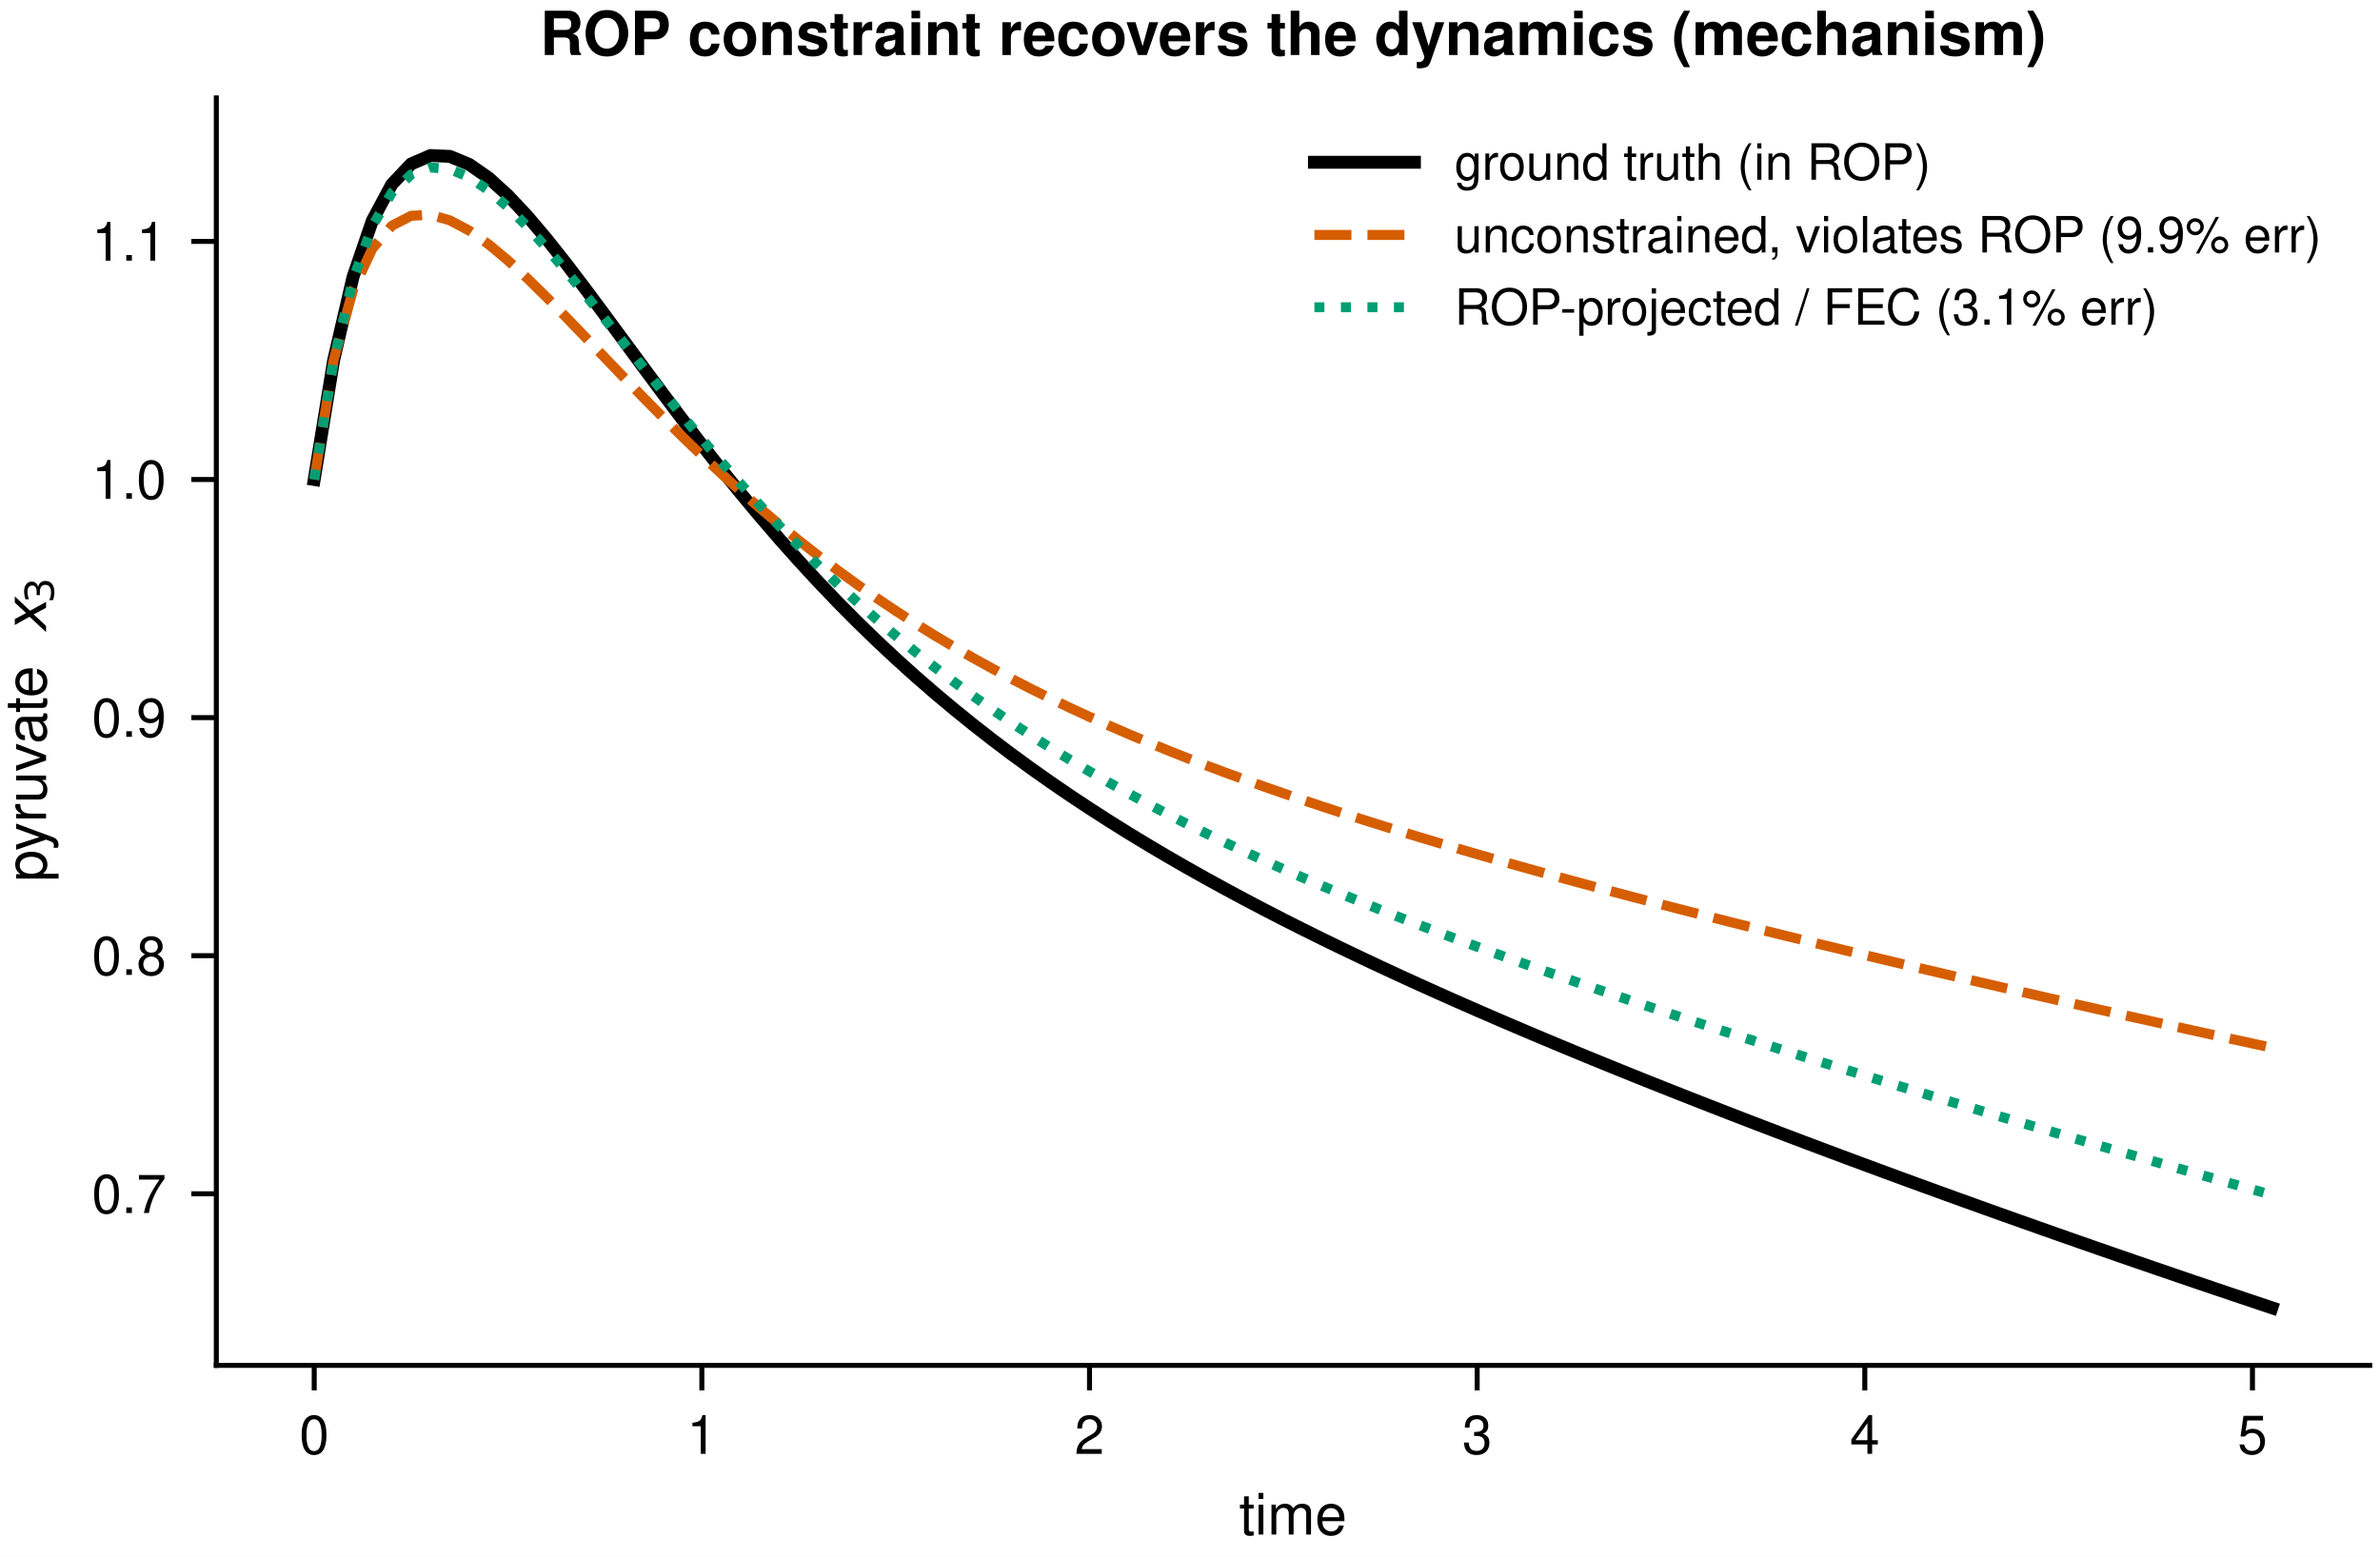
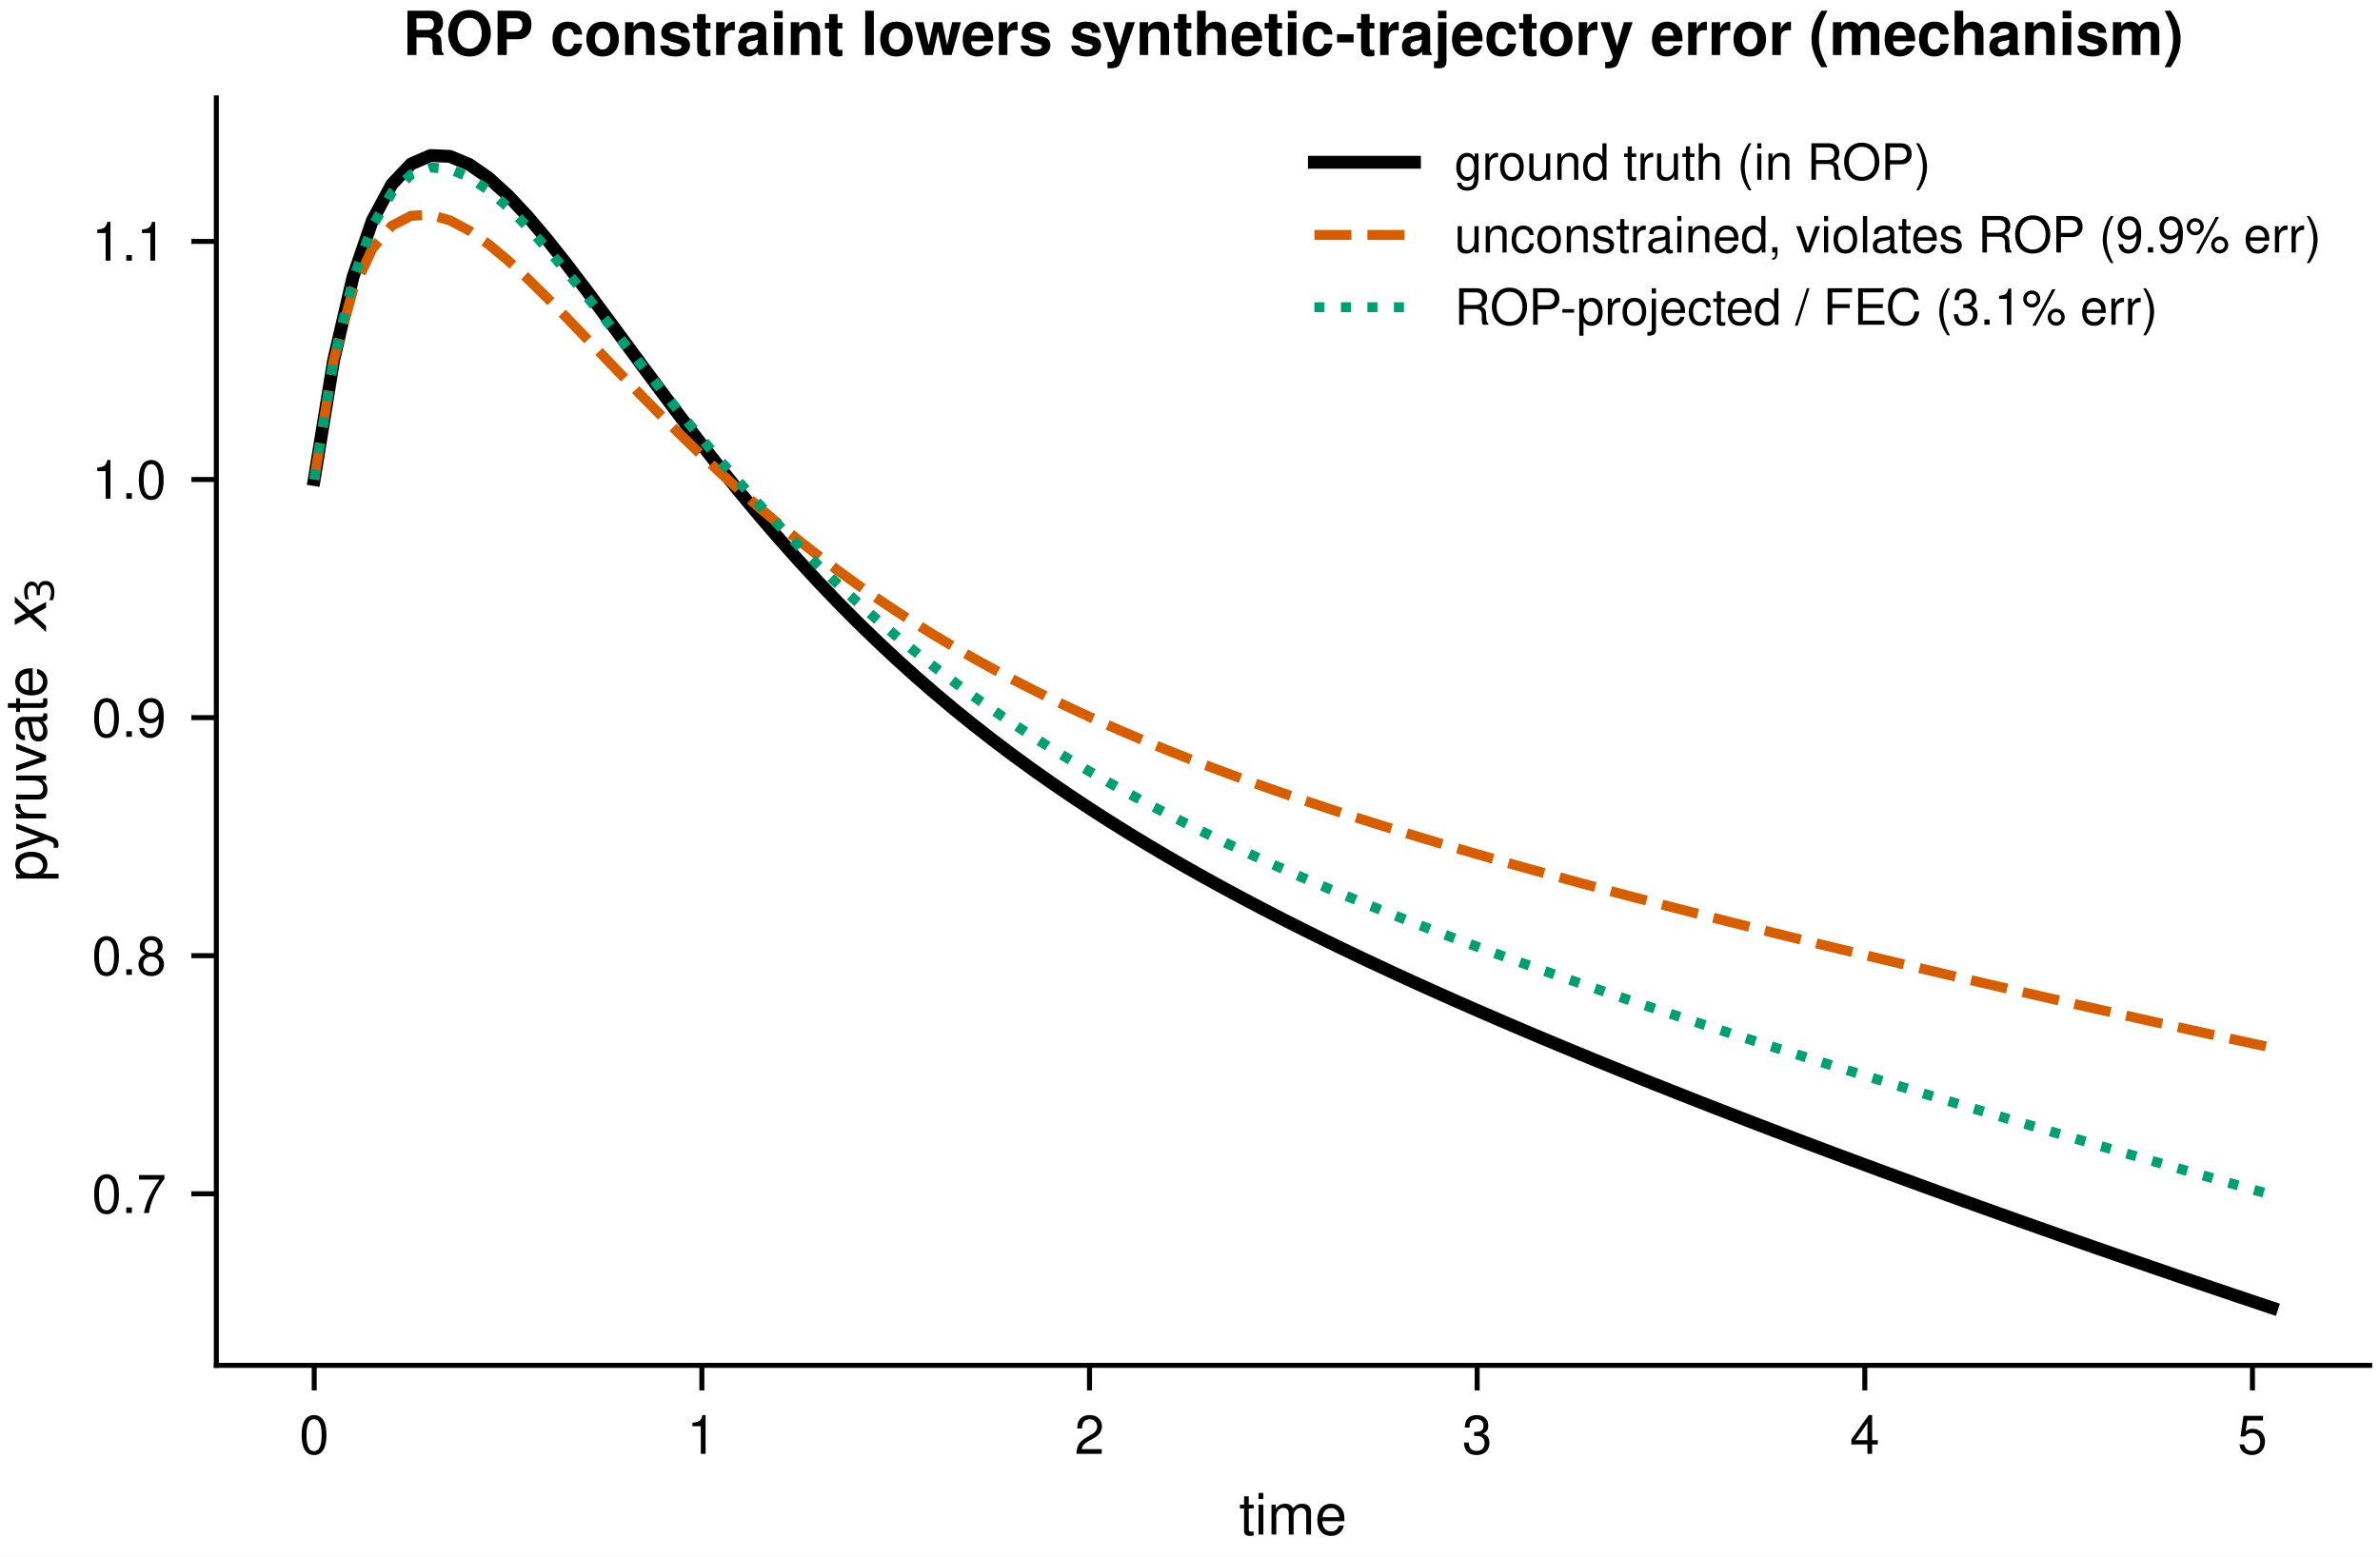
<svg xmlns="http://www.w3.org/2000/svg" xmlns:xlink="http://www.w3.org/1999/xlink" width="333.031pt" height="217.901pt" viewBox="0 0 333.031 217.901" version="1.1">
  <defs>
    <style type="text/css">*{stroke-linejoin: round; stroke-linecap: butt}</style>
  </defs>
  <g id="figure_1">
    <g id="patch_1">
      <path d="M 0 217.901  L 333.031 217.901  L 333.031 0  L 0 0  z " style="fill: #ffffff" />
    </g>
    <g id="axes_1">
      <g id="patch_2">
        <path d="M 30.271 191.111  L 331.591 191.111  L 331.591 13.703  L 30.271 13.703  z " style="fill: #ffffff" />
      </g>
      <g id="matplotlib.axis_1">
        <g id="xtick_1">
          <g id="line2d_1">
            <defs>
-               <path id="m8be0faeab5" d="M 0 0  L 0 3.5  " style="stroke: #000000; stroke-width: 0.7" />
+               <path id="m0bd63ab467" d="M 0 0  L 0 3.5  " style="stroke: #000000; stroke-width: 0.7" />
            </defs>
            <g>
-               <use xlink:href="#m8be0faeab5" x="43.968" y="191.111" style="stroke: #000000; stroke-width: 0.7" />
+               <use xlink:href="#m0bd63ab467" x="43.968" y="191.111" style="stroke: #000000; stroke-width: 0.7" />
            </g>
          </g>
          <g id="text_1">
            <text style="font: 7.5px 'Helvetica', 'Arial', 'DejaVu Sans', sans-serif; text-anchor: middle" x="43.968" y="203.492" transform="rotate(-0 43.96761 203.4915)">0</text>
          </g>
        </g>
        <g id="xtick_2">
          <g id="line2d_2">
            <g>
-               <use xlink:href="#m8be0faeab5" x="98.211" y="191.111" style="stroke: #000000; stroke-width: 0.7" />
+               <use xlink:href="#m0bd63ab467" x="98.211" y="191.111" style="stroke: #000000; stroke-width: 0.7" />
            </g>
          </g>
          <g id="text_2">
            <text style="font: 7.5px 'Helvetica', 'Arial', 'DejaVu Sans', sans-serif; text-anchor: middle" x="98.211" y="203.492" transform="rotate(-0 98.21064 203.4915)">1</text>
          </g>
        </g>
        <g id="xtick_3">
          <g id="line2d_3">
            <g>
-               <use xlink:href="#m8be0faeab5" x="152.454" y="191.111" style="stroke: #000000; stroke-width: 0.7" />
+               <use xlink:href="#m0bd63ab467" x="152.454" y="191.111" style="stroke: #000000; stroke-width: 0.7" />
            </g>
          </g>
          <g id="text_3">
            <text style="font: 7.5px 'Helvetica', 'Arial', 'DejaVu Sans', sans-serif; text-anchor: middle" x="152.454" y="203.492" transform="rotate(-0 152.4537 203.4915)">2</text>
          </g>
        </g>
        <g id="xtick_4">
          <g id="line2d_4">
            <g>
-               <use xlink:href="#m8be0faeab5" x="206.697" y="191.111" style="stroke: #000000; stroke-width: 0.7" />
+               <use xlink:href="#m0bd63ab467" x="206.697" y="191.111" style="stroke: #000000; stroke-width: 0.7" />
            </g>
          </g>
          <g id="text_4">
            <text style="font: 7.5px 'Helvetica', 'Arial', 'DejaVu Sans', sans-serif; text-anchor: middle" x="206.697" y="203.492" transform="rotate(-0 206.6967 203.4915)">3</text>
          </g>
        </g>
        <g id="xtick_5">
          <g id="line2d_5">
            <g>
-               <use xlink:href="#m8be0faeab5" x="260.94" y="191.111" style="stroke: #000000; stroke-width: 0.7" />
+               <use xlink:href="#m0bd63ab467" x="260.94" y="191.111" style="stroke: #000000; stroke-width: 0.7" />
            </g>
          </g>
          <g id="text_5">
            <text style="font: 7.5px 'Helvetica', 'Arial', 'DejaVu Sans', sans-serif; text-anchor: middle" x="260.94" y="203.492" transform="rotate(-0 260.9397 203.4915)">4</text>
          </g>
        </g>
        <g id="xtick_6">
          <g id="line2d_6">
            <g>
-               <use xlink:href="#m8be0faeab5" x="315.183" y="191.111" style="stroke: #000000; stroke-width: 0.7" />
+               <use xlink:href="#m0bd63ab467" x="315.183" y="191.111" style="stroke: #000000; stroke-width: 0.7" />
            </g>
          </g>
          <g id="text_6">
            <text style="font: 7.5px 'Helvetica', 'Arial', 'DejaVu Sans', sans-serif; text-anchor: middle" x="315.183" y="203.492" transform="rotate(-0 315.1827 203.4915)">5</text>
          </g>
        </g>
        <g id="text_7">
          <text style="font: 8px 'Helvetica', 'Arial', 'DejaVu Sans', sans-serif; text-anchor: middle" x="180.931" y="214.794" transform="rotate(-0 180.9313 214.7935)">time</text>
        </g>
      </g>
      <g id="matplotlib.axis_2">
        <g id="ytick_1">
          <g id="line2d_7">
            <defs>
-               <path id="mdedc788f08" d="M 0 0  L -3.5 0  " style="stroke: #000000; stroke-width: 0.7" />
+               <path id="m1c71acae9f" d="M 0 0  L -3.5 0  " style="stroke: #000000; stroke-width: 0.7" />
            </defs>
            <g>
-               <use xlink:href="#mdedc788f08" x="30.271" y="167.094" style="stroke: #000000; stroke-width: 0.7" />
+               <use xlink:href="#m1c71acae9f" x="30.271" y="167.094" style="stroke: #000000; stroke-width: 0.7" />
            </g>
          </g>
          <g id="text_8">
            <text style="font: 7.5px 'Helvetica', 'Arial', 'DejaVu Sans', sans-serif; text-anchor: end" x="23.271" y="169.784" transform="rotate(-0 23.27125 169.7842)">0.7</text>
          </g>
        </g>
        <g id="ytick_2">
          <g id="line2d_8">
            <g>
-               <use xlink:href="#mdedc788f08" x="30.271" y="133.768" style="stroke: #000000; stroke-width: 0.7" />
+               <use xlink:href="#m1c71acae9f" x="30.271" y="133.768" style="stroke: #000000; stroke-width: 0.7" />
            </g>
          </g>
          <g id="text_9">
            <text style="font: 7.5px 'Helvetica', 'Arial', 'DejaVu Sans', sans-serif; text-anchor: end" x="23.271" y="136.458" transform="rotate(-0 23.27125 136.4585)">0.8</text>
          </g>
        </g>
        <g id="ytick_3">
          <g id="line2d_9">
            <g>
-               <use xlink:href="#mdedc788f08" x="30.271" y="100.443" style="stroke: #000000; stroke-width: 0.7" />
+               <use xlink:href="#m1c71acae9f" x="30.271" y="100.443" style="stroke: #000000; stroke-width: 0.7" />
            </g>
          </g>
          <g id="text_10">
            <text style="font: 7.5px 'Helvetica', 'Arial', 'DejaVu Sans', sans-serif; text-anchor: end" x="23.271" y="103.133" transform="rotate(-0 23.27125 103.1328)">0.9</text>
          </g>
        </g>
        <g id="ytick_4">
          <g id="line2d_10">
            <g>
-               <use xlink:href="#mdedc788f08" x="30.271" y="67.117" style="stroke: #000000; stroke-width: 0.7" />
+               <use xlink:href="#m1c71acae9f" x="30.271" y="67.117" style="stroke: #000000; stroke-width: 0.7" />
            </g>
          </g>
          <g id="text_11">
            <text style="font: 7.5px 'Helvetica', 'Arial', 'DejaVu Sans', sans-serif; text-anchor: end" x="23.271" y="69.807" transform="rotate(-0 23.27125 69.8071)">1.0</text>
          </g>
        </g>
        <g id="ytick_5">
          <g id="line2d_11">
            <g>
-               <use xlink:href="#mdedc788f08" x="30.271" y="33.791" style="stroke: #000000; stroke-width: 0.7" />
+               <use xlink:href="#m1c71acae9f" x="30.271" y="33.791" style="stroke: #000000; stroke-width: 0.7" />
            </g>
          </g>
          <g id="text_12">
            <text style="font: 7.5px 'Helvetica', 'Arial', 'DejaVu Sans', sans-serif; text-anchor: end" x="23.271" y="36.481" transform="rotate(-0 23.27125 36.4814)">1.1</text>
          </g>
        </g>
        <g id="text_13">
          <g transform="translate(7.08625 123.4074) rotate(-90)">
            <text>
              <tspan style="font: 8px 'Helvetica'" x="0 4.449 8.449 11.113 15.562 19.562 24.012 26.234 30.684 32.906" y="-0.641">pyruvate  </tspan>
              <tspan style="font: italic 8px 'STIXGeneral'" x="35.129" y="-0.641">𝘹</tspan>
              <tspan style="font: 5.6px 'STIXGeneral'" x="38.985" y="0.447">𝟥</tspan>
            </text>
          </g>
        </g>
      </g>
      <g id="line2d_12">
-         <path d="M 43.968 67.117  L 46.68 50.454  L 49.392 38.784  L 52.104 30.869  L 54.816 25.812  L 57.528 22.946  L 60.241 21.767  L 62.953 21.89  L 65.665 23.014  L 68.377 24.902  L 71.089 27.368  L 73.801 30.264  L 76.513 33.472  L 79.226 36.897  L 81.938 40.464  L 84.65 44.114  L 87.362 47.799  L 90.074 51.482  L 92.786 55.133  L 95.498 58.729  L 98.211 62.255  L 100.923 65.696  L 103.635 69.045  L 106.347 72.295  L 109.059 75.443  L 111.771 78.486  L 114.484 81.425  L 117.196 84.26  L 119.908 86.994  L 122.62 89.629  L 125.332 92.168  L 128.044 94.615  L 130.756 96.974  L 133.469 99.249  L 136.181 101.444  L 138.893 103.562  L 141.605 105.609  L 144.317 107.588  L 147.029 109.502  L 149.742 111.357  L 152.454 113.154  L 155.166 114.899  L 157.878 116.594  L 160.59 118.242  L 163.302 119.846  L 166.014 121.41  L 168.727 122.935  L 171.439 124.425  L 174.151 125.881  L 176.863 127.306  L 179.575 128.702  L 182.287 130.071  L 184.999 131.414  L 187.712 132.734  L 190.424 134.031  L 193.136 135.308  L 195.848 136.565  L 198.56 137.804  L 201.272 139.025  L 203.985 140.231  L 206.697 141.421  L 209.409 142.598  L 212.121 143.76  L 214.833 144.911  L 217.545 146.049  L 220.257 147.176  L 222.97 148.292  L 225.682 149.398  L 228.394 150.495  L 231.106 151.582  L 233.818 152.661  L 236.53 153.731  L 239.243 154.793  L 241.955 155.848  L 244.667 156.895  L 247.379 157.936  L 250.091 158.969  L 252.803 159.996  L 255.515 161.016  L 258.228 162.031  L 260.94 163.039  L 263.652 164.042  L 266.364 165.039  L 269.076 166.03  L 271.788 167.016  L 274.5 167.997  L 277.213 168.973  L 279.925 169.944  L 282.637 170.91  L 285.349 171.87  L 288.061 172.827  L 290.773 173.778  L 293.486 174.725  L 296.198 175.667  L 298.91 176.605  L 301.622 177.538  L 304.334 178.467  L 307.046 179.392  L 309.758 180.312  L 312.471 181.228  L 315.183 182.14  L 317.895 183.047  " clip-path="url(#p9a34659b93)" style="fill: none; stroke: #000000; stroke-width: 1.8; stroke-linecap: square" />
+         <path d="M 43.968 67.117  L 46.68 50.454  L 49.392 38.784  L 52.104 30.869  L 54.816 25.812  L 57.528 22.946  L 60.241 21.767  L 62.953 21.89  L 65.665 23.014  L 68.377 24.902  L 71.089 27.368  L 73.801 30.264  L 76.513 33.472  L 79.226 36.897  L 81.938 40.464  L 84.65 44.114  L 87.362 47.799  L 90.074 51.482  L 92.786 55.133  L 95.498 58.729  L 98.211 62.255  L 100.923 65.696  L 103.635 69.045  L 106.347 72.295  L 109.059 75.443  L 111.771 78.486  L 114.484 81.425  L 117.196 84.26  L 119.908 86.994  L 122.62 89.629  L 125.332 92.168  L 128.044 94.615  L 130.756 96.974  L 133.469 99.249  L 136.181 101.444  L 138.893 103.562  L 141.605 105.609  L 144.317 107.588  L 147.029 109.502  L 149.742 111.357  L 152.454 113.154  L 155.166 114.899  L 157.878 116.594  L 160.59 118.242  L 163.302 119.846  L 166.014 121.41  L 168.727 122.935  L 171.439 124.425  L 174.151 125.881  L 176.863 127.306  L 179.575 128.702  L 182.287 130.071  L 184.999 131.414  L 187.712 132.734  L 190.424 134.031  L 193.136 135.308  L 195.848 136.565  L 198.56 137.804  L 201.272 139.025  L 203.985 140.231  L 206.697 141.421  L 209.409 142.598  L 212.121 143.76  L 214.833 144.911  L 217.545 146.049  L 220.257 147.176  L 222.97 148.292  L 225.682 149.398  L 228.394 150.495  L 231.106 151.582  L 233.818 152.661  L 236.53 153.731  L 239.243 154.793  L 241.955 155.848  L 244.667 156.895  L 247.379 157.936  L 250.091 158.969  L 252.803 159.996  L 255.515 161.016  L 258.228 162.031  L 260.94 163.039  L 263.652 164.042  L 266.364 165.039  L 269.076 166.03  L 271.788 167.016  L 274.5 167.997  L 277.213 168.973  L 279.925 169.944  L 282.637 170.91  L 285.349 171.87  L 288.061 172.827  L 290.773 173.778  L 293.486 174.725  L 296.198 175.667  L 298.91 176.605  L 301.622 177.538  L 304.334 178.467  L 307.046 179.392  L 309.758 180.312  L 312.471 181.228  L 315.183 182.14  L 317.895 183.047  " clip-path="url(#pffc64c7d29)" style="fill: none; stroke: #000000; stroke-width: 1.8; stroke-linecap: square" />
      </g>
      <g id="line2d_13">
-         <path d="M 43.968 67.117  L 46.68 50.454  L 49.392 40.614  L 52.104 34.802  L 54.816 31.606  L 57.528 30.202  L 60.241 30.066  L 62.953 30.844  L 65.665 32.284  L 68.377 34.205  L 71.089 36.469  L 73.801 38.974  L 76.513 41.642  L 79.226 44.41  L 81.938 47.233  L 84.65 50.073  L 87.362 52.902  L 90.074 55.699  L 92.786 58.447  L 95.498 61.134  L 98.211 63.752  L 100.923 66.292  L 103.635 68.753  L 106.347 71.131  L 109.059 73.426  L 111.771 75.637  L 114.484 77.765  L 117.196 79.813  L 119.908 81.782  L 122.62 83.675  L 125.332 85.495  L 128.044 87.244  L 130.756 88.927  L 133.469 90.545  L 136.181 92.103  L 138.893 93.602  L 141.605 95.048  L 144.317 96.441  L 147.029 97.786  L 149.742 99.086  L 152.454 100.342  L 155.166 101.557  L 157.878 102.735  L 160.59 103.877  L 163.302 104.986  L 166.014 106.063  L 168.727 107.111  L 171.439 108.132  L 174.151 109.126  L 176.863 110.097  L 179.575 111.045  L 182.287 111.972  L 184.999 112.88  L 187.712 113.769  L 190.424 114.64  L 193.136 115.496  L 195.848 116.336  L 198.56 117.162  L 201.272 117.975  L 203.985 118.776  L 206.697 119.564  L 209.409 120.342  L 212.121 121.11  L 214.833 121.867  L 217.545 122.616  L 220.257 123.356  L 222.97 124.088  L 225.682 124.812  L 228.394 125.529  L 231.106 126.239  L 233.818 126.942  L 236.53 127.64  L 239.243 128.331  L 241.955 129.017  L 244.667 129.698  L 247.379 130.374  L 250.091 131.044  L 252.803 131.711  L 255.515 132.372  L 258.228 133.03  L 260.94 133.683  L 263.652 134.333  L 266.364 134.978  L 269.076 135.62  L 271.788 136.259  L 274.5 136.894  L 277.213 137.525  L 279.925 138.154  L 282.637 138.779  L 285.349 139.401  L 288.061 140.021  L 290.773 140.637  L 293.486 141.25  L 296.198 141.861  L 298.91 142.469  L 301.622 143.074  L 304.334 143.676  L 307.046 144.276  L 309.758 144.874  L 312.471 145.469  L 315.183 146.061  L 317.895 146.651  " clip-path="url(#p9a34659b93)" style="fill: none; stroke-dasharray: 5.18,2.24; stroke-dashoffset: 0; stroke: #d55e00; stroke-width: 1.4" />
+         <path d="M 43.968 67.117  L 46.68 50.454  L 49.392 40.614  L 52.104 34.802  L 54.816 31.606  L 57.528 30.202  L 60.241 30.066  L 62.953 30.844  L 65.665 32.284  L 68.377 34.205  L 71.089 36.469  L 73.801 38.974  L 76.513 41.642  L 79.226 44.41  L 81.938 47.233  L 84.65 50.073  L 87.362 52.902  L 90.074 55.699  L 92.786 58.447  L 95.498 61.134  L 98.211 63.752  L 100.923 66.292  L 103.635 68.753  L 106.347 71.131  L 109.059 73.426  L 111.771 75.637  L 114.484 77.765  L 117.196 79.813  L 119.908 81.782  L 122.62 83.675  L 125.332 85.495  L 128.044 87.244  L 130.756 88.927  L 133.469 90.545  L 136.181 92.103  L 138.893 93.602  L 141.605 95.048  L 144.317 96.441  L 147.029 97.786  L 149.742 99.086  L 152.454 100.342  L 155.166 101.557  L 157.878 102.735  L 160.59 103.877  L 163.302 104.986  L 166.014 106.063  L 168.727 107.111  L 171.439 108.132  L 174.151 109.126  L 176.863 110.097  L 179.575 111.045  L 182.287 111.972  L 184.999 112.88  L 187.712 113.769  L 190.424 114.64  L 193.136 115.496  L 195.848 116.336  L 198.56 117.162  L 201.272 117.975  L 203.985 118.776  L 206.697 119.564  L 209.409 120.342  L 212.121 121.11  L 214.833 121.867  L 217.545 122.616  L 220.257 123.356  L 222.97 124.088  L 225.682 124.812  L 228.394 125.529  L 231.106 126.239  L 233.818 126.942  L 236.53 127.64  L 239.243 128.331  L 241.955 129.017  L 244.667 129.698  L 247.379 130.374  L 250.091 131.044  L 252.803 131.711  L 255.515 132.372  L 258.228 133.03  L 260.94 133.683  L 263.652 134.333  L 266.364 134.978  L 269.076 135.62  L 271.788 136.259  L 274.5 136.894  L 277.213 137.525  L 279.925 138.154  L 282.637 138.779  L 285.349 139.401  L 288.061 140.021  L 290.773 140.637  L 293.486 141.25  L 296.198 141.861  L 298.91 142.469  L 301.622 143.074  L 304.334 143.676  L 307.046 144.276  L 309.758 144.874  L 312.471 145.469  L 315.183 146.061  L 317.895 146.651  " clip-path="url(#pffc64c7d29)" style="fill: none; stroke-dasharray: 5.18,2.24; stroke-dashoffset: 0; stroke: #d55e00; stroke-width: 1.4" />
      </g>
      <g id="line2d_14">
-         <path d="M 43.968 67.117  L 46.68 50.454  L 49.392 39.137  L 52.104 31.653  L 54.816 26.985  L 57.528 24.42  L 60.241 23.444  L 62.953 23.672  L 65.665 24.816  L 68.377 26.652  L 71.089 29.007  L 73.801 31.743  L 76.513 34.755  L 79.226 37.956  L 81.938 41.28  L 84.65 44.672  L 87.362 48.091  L 90.074 51.502  L 92.786 54.88  L 95.498 58.205  L 98.211 61.462  L 100.923 64.639  L 103.635 67.728  L 106.347 70.723  L 109.059 73.623  L 111.771 76.423  L 114.484 79.126  L 117.196 81.73  L 119.908 84.238  L 122.62 86.653  L 125.332 88.977  L 128.044 91.212  L 130.756 93.364  L 133.469 95.434  L 136.181 97.428  L 138.893 99.348  L 141.605 101.199  L 144.317 102.983  L 147.029 104.705  L 149.742 106.369  L 152.454 107.977  L 155.166 109.533  L 157.878 111.039  L 160.59 112.5  L 163.302 113.918  L 166.014 115.295  L 168.727 116.634  L 171.439 117.937  L 174.151 119.207  L 176.863 120.447  L 179.575 121.657  L 182.287 122.839  L 184.999 123.997  L 187.712 125.13  L 190.424 126.242  L 193.136 127.332  L 195.848 128.404  L 198.56 129.457  L 201.272 130.493  L 203.985 131.513  L 206.697 132.518  L 209.409 133.509  L 212.121 134.487  L 214.833 135.453  L 217.545 136.407  L 220.257 137.351  L 222.97 138.284  L 225.682 139.208  L 228.394 140.123  L 231.106 141.029  L 233.818 141.927  L 236.53 142.818  L 239.243 143.701  L 241.955 144.578  L 244.667 145.448  L 247.379 146.312  L 250.091 147.171  L 252.803 148.023  L 255.515 148.871  L 258.228 149.713  L 260.94 150.55  L 263.652 151.383  L 266.364 152.211  L 269.076 153.035  L 271.788 153.855  L 274.5 154.67  L 277.213 155.482  L 279.925 156.29  L 282.637 157.095  L 285.349 157.895  L 288.061 158.693  L 290.773 159.487  L 293.486 160.277  L 296.198 161.065  L 298.91 161.849  L 301.622 162.63  L 304.334 163.408  L 307.046 164.183  L 309.758 164.955  L 312.471 165.724  L 315.183 166.49  L 317.895 167.254  " clip-path="url(#p9a34659b93)" style="fill: none; stroke-dasharray: 1.4,2.31; stroke-dashoffset: 0; stroke: #009e73; stroke-width: 1.4" />
+         <path d="M 43.968 67.117  L 46.68 50.454  L 49.392 39.137  L 52.104 31.653  L 54.816 26.985  L 57.528 24.42  L 60.241 23.444  L 62.953 23.672  L 65.665 24.816  L 68.377 26.652  L 71.089 29.007  L 73.801 31.743  L 76.513 34.755  L 79.226 37.956  L 81.938 41.28  L 84.65 44.672  L 87.362 48.091  L 90.074 51.502  L 92.786 54.88  L 95.498 58.205  L 98.211 61.462  L 100.923 64.639  L 103.635 67.728  L 106.347 70.723  L 109.059 73.623  L 111.771 76.423  L 114.484 79.126  L 117.196 81.73  L 119.908 84.238  L 122.62 86.653  L 125.332 88.977  L 128.044 91.212  L 130.756 93.364  L 133.469 95.434  L 136.181 97.428  L 138.893 99.348  L 141.605 101.199  L 144.317 102.983  L 147.029 104.705  L 149.742 106.369  L 152.454 107.977  L 155.166 109.533  L 157.878 111.039  L 160.59 112.5  L 163.302 113.918  L 166.014 115.295  L 168.727 116.634  L 171.439 117.937  L 174.151 119.207  L 176.863 120.447  L 179.575 121.657  L 182.287 122.839  L 184.999 123.997  L 187.712 125.13  L 190.424 126.242  L 193.136 127.332  L 195.848 128.404  L 198.56 129.457  L 201.272 130.493  L 203.985 131.513  L 206.697 132.518  L 209.409 133.509  L 212.121 134.487  L 214.833 135.453  L 217.545 136.407  L 220.257 137.351  L 222.97 138.284  L 225.682 139.208  L 228.394 140.123  L 231.106 141.029  L 233.818 141.927  L 236.53 142.818  L 239.243 143.701  L 241.955 144.578  L 244.667 145.448  L 247.379 146.312  L 250.091 147.171  L 252.803 148.023  L 255.515 148.871  L 258.228 149.713  L 260.94 150.55  L 263.652 151.383  L 266.364 152.211  L 269.076 153.035  L 271.788 153.855  L 274.5 154.67  L 277.213 155.482  L 279.925 156.29  L 282.637 157.095  L 285.349 157.895  L 288.061 158.693  L 290.773 159.487  L 293.486 160.277  L 296.198 161.065  L 298.91 161.849  L 301.622 162.63  L 304.334 163.408  L 307.046 164.183  L 309.758 164.955  L 312.471 165.724  L 315.183 166.49  L 317.895 167.254  " clip-path="url(#pffc64c7d29)" style="fill: none; stroke-dasharray: 1.4,2.31; stroke-dashoffset: 0; stroke: #009e73; stroke-width: 1.4" />
      </g>
      <g id="patch_3">
        <path d="M 30.271 191.111  L 30.271 13.703  " style="fill: none; stroke: #000000; stroke-width: 0.7; stroke-linejoin: miter; stroke-linecap: square" />
      </g>
      <g id="patch_4">
        <path d="M 30.271 191.111  L 331.591 191.111  " style="fill: none; stroke: #000000; stroke-width: 0.7; stroke-linejoin: miter; stroke-linecap: square" />
      </g>
      <g id="text_14">
-         <text style="font: 700 8.5px 'Helvetica', 'Arial', 'DejaVu Sans', sans-serif; text-anchor: middle" x="180.931" y="7.703" transform="rotate(-0 180.9313 7.703438)">ROP constraint recovers the dynamics (mechanism)</text>
+         <text style="font: 700 8.5px 'Helvetica', 'Arial', 'DejaVu Sans', sans-serif; text-anchor: middle" x="180.931" y="7.703" transform="rotate(-0 180.9313 7.703438)">ROP constraint lowers synthetic-trajectory error (mechanism)</text>
      </g>
      <g id="legend_1">
        <g id="line2d_15">
          <path d="M 183.923 22.712  L 190.923 22.712  L 197.923 22.712  " style="fill: none; stroke: #000000; stroke-width: 1.8; stroke-linecap: square" />
        </g>
        <g id="text_15">
          <text style="font: 7px 'Helvetica', 'Arial', 'DejaVu Sans', sans-serif; text-anchor: start" x="203.523" y="25.162" transform="rotate(-0 203.523 25.16156)">ground truth (in ROP)</text>
        </g>
        <g id="line2d_16">
          <path d="M 183.923 32.888  L 190.923 32.888  L 197.923 32.888  " style="fill: none; stroke-dasharray: 5.18,2.24; stroke-dashoffset: 0; stroke: #d55e00; stroke-width: 1.4" />
        </g>
        <g id="text_16">
          <text style="font: 7px 'Helvetica', 'Arial', 'DejaVu Sans', sans-serif; text-anchor: start" x="203.523" y="35.338" transform="rotate(-0 203.523 35.33781)">unconstrained, violates ROP (9.9% err)</text>
        </g>
        <g id="line2d_17">
          <path d="M 183.923 43.005  L 190.923 43.005  L 197.923 43.005  " style="fill: none; stroke-dasharray: 1.4,2.31; stroke-dashoffset: 0; stroke: #009e73; stroke-width: 1.4" />
        </g>
        <g id="text_17">
          <text style="font: 7px 'Helvetica', 'Arial', 'DejaVu Sans', sans-serif; text-anchor: start" x="203.523" y="45.455" transform="rotate(-0 203.523 45.455)">ROP-projected / FEC (3.1% err)</text>
        </g>
      </g>
    </g>
  </g>
  <defs>
-     <clipPath id="p9a34659b93">
+     <clipPath id="pffc64c7d29">
      <rect x="30.271" y="13.703" width="301.32" height="177.408" />
    </clipPath>
  </defs>
</svg>
